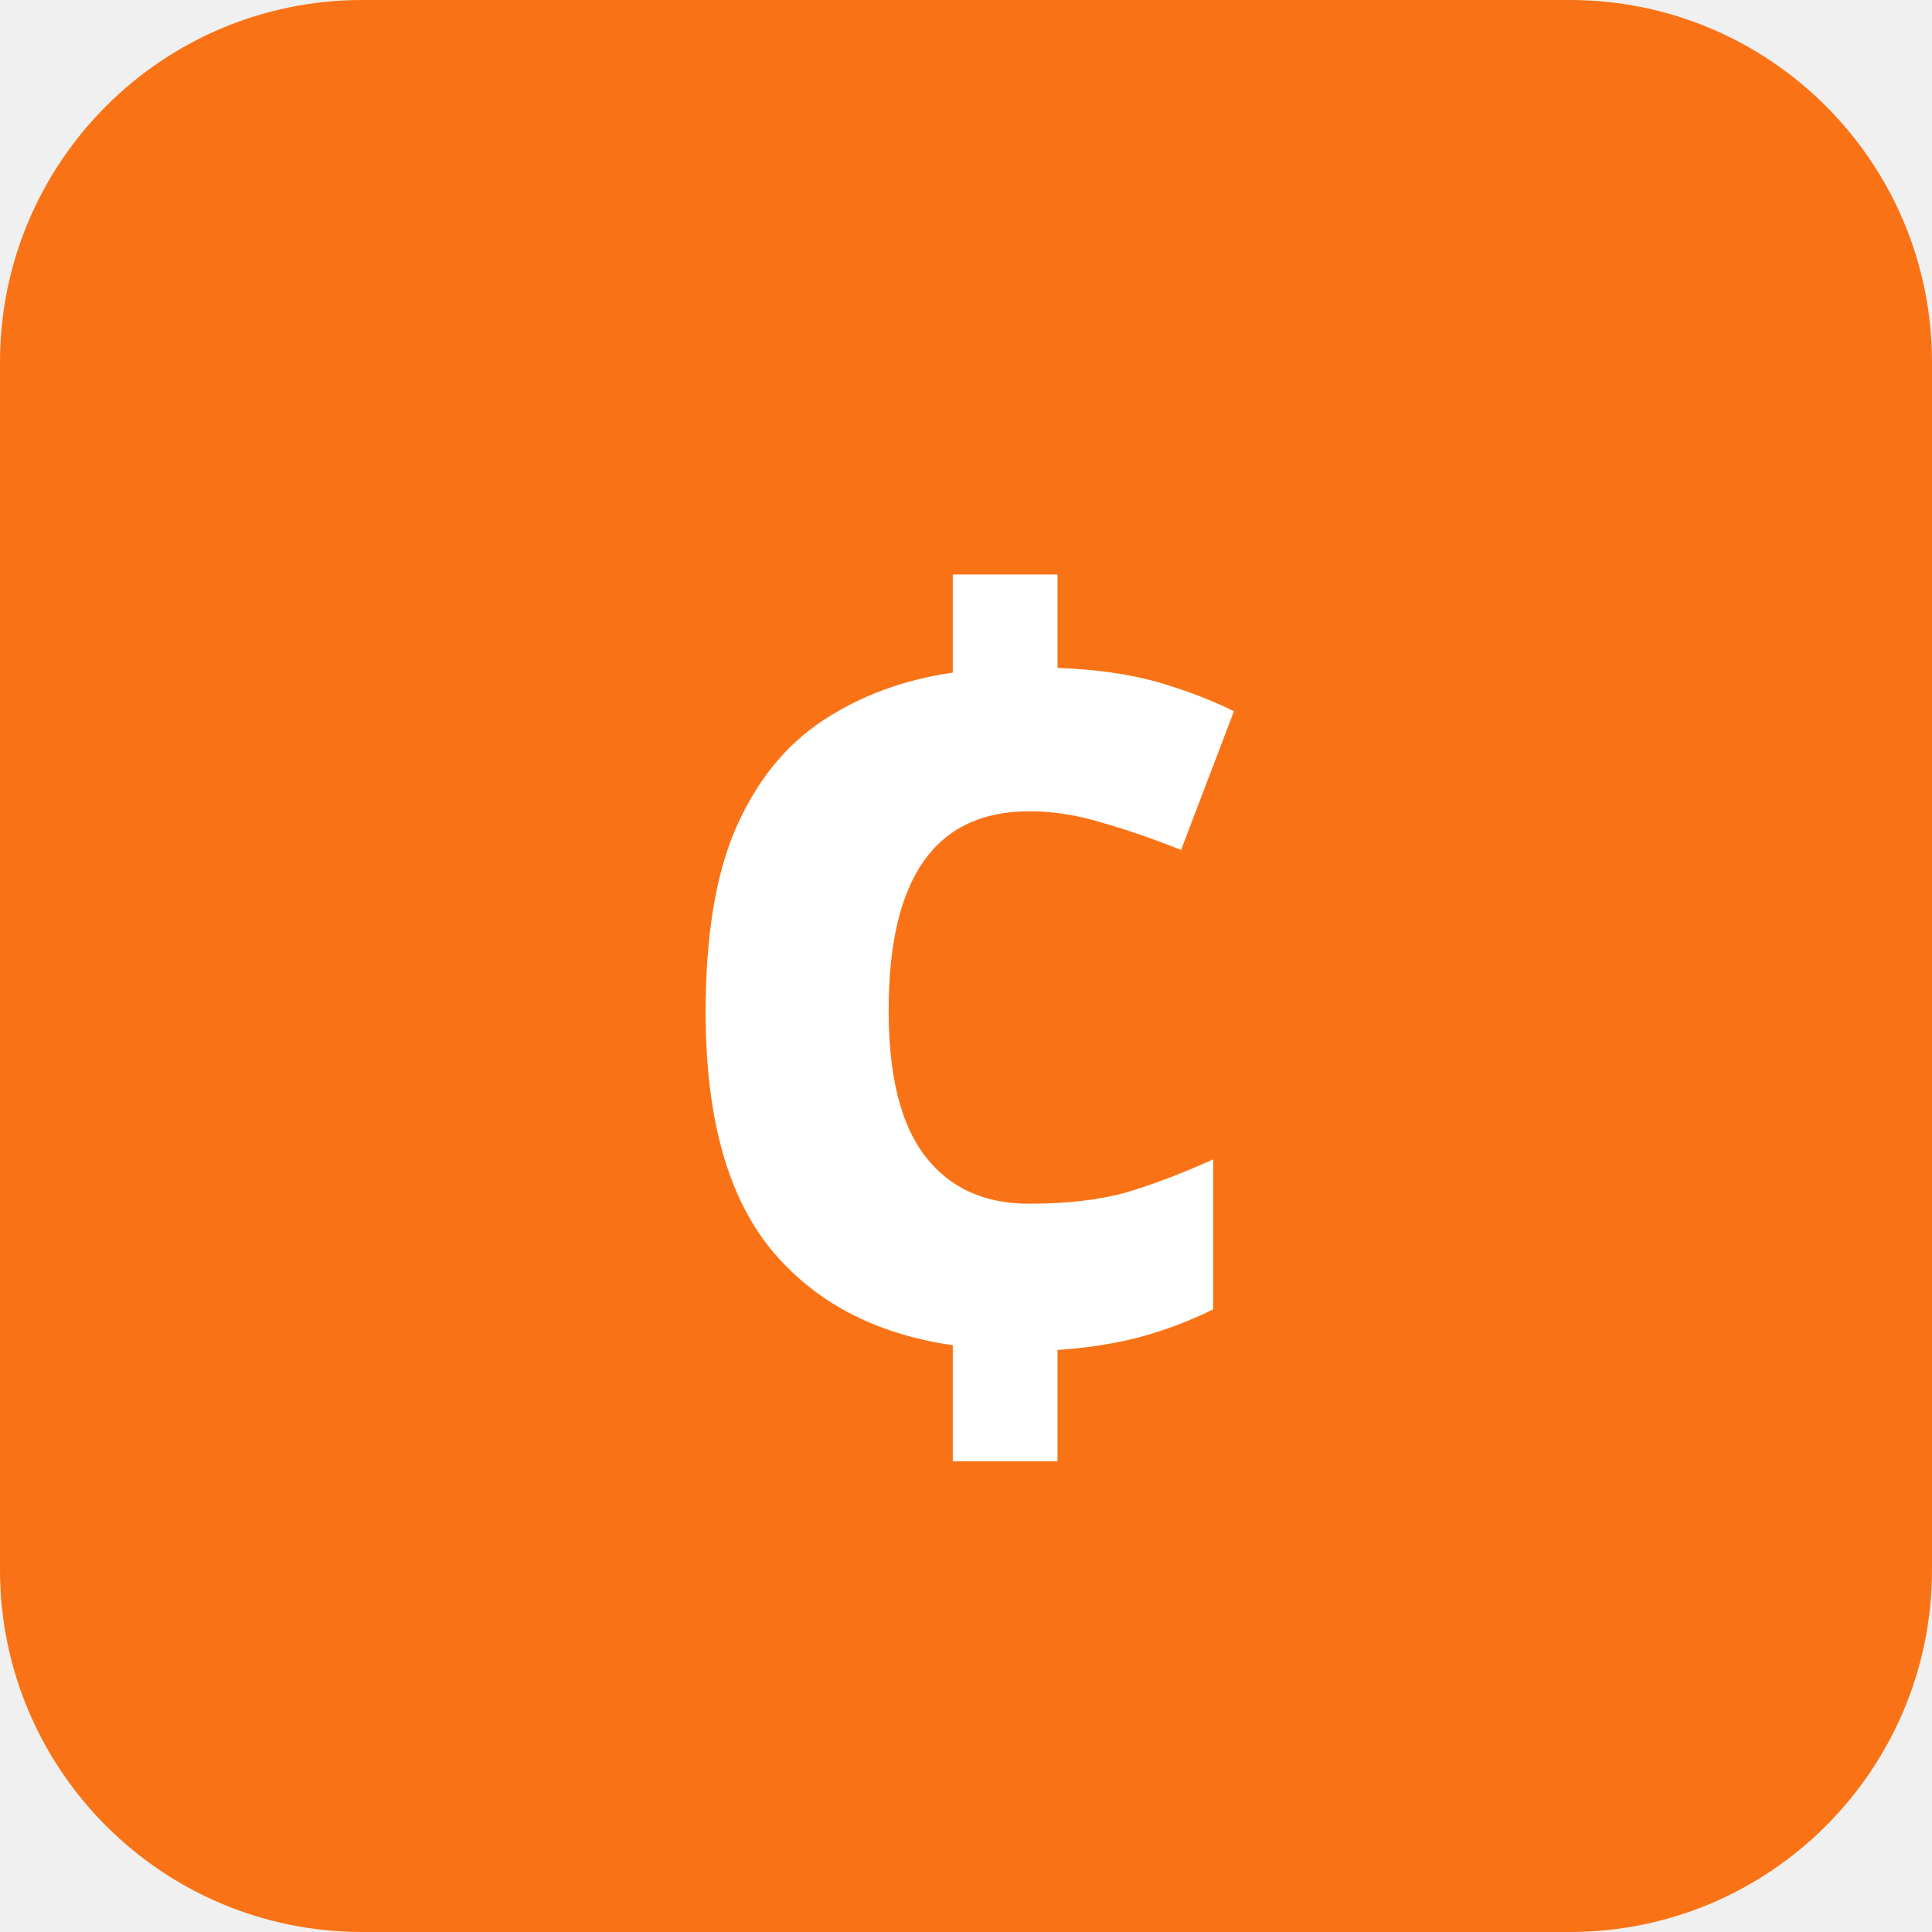
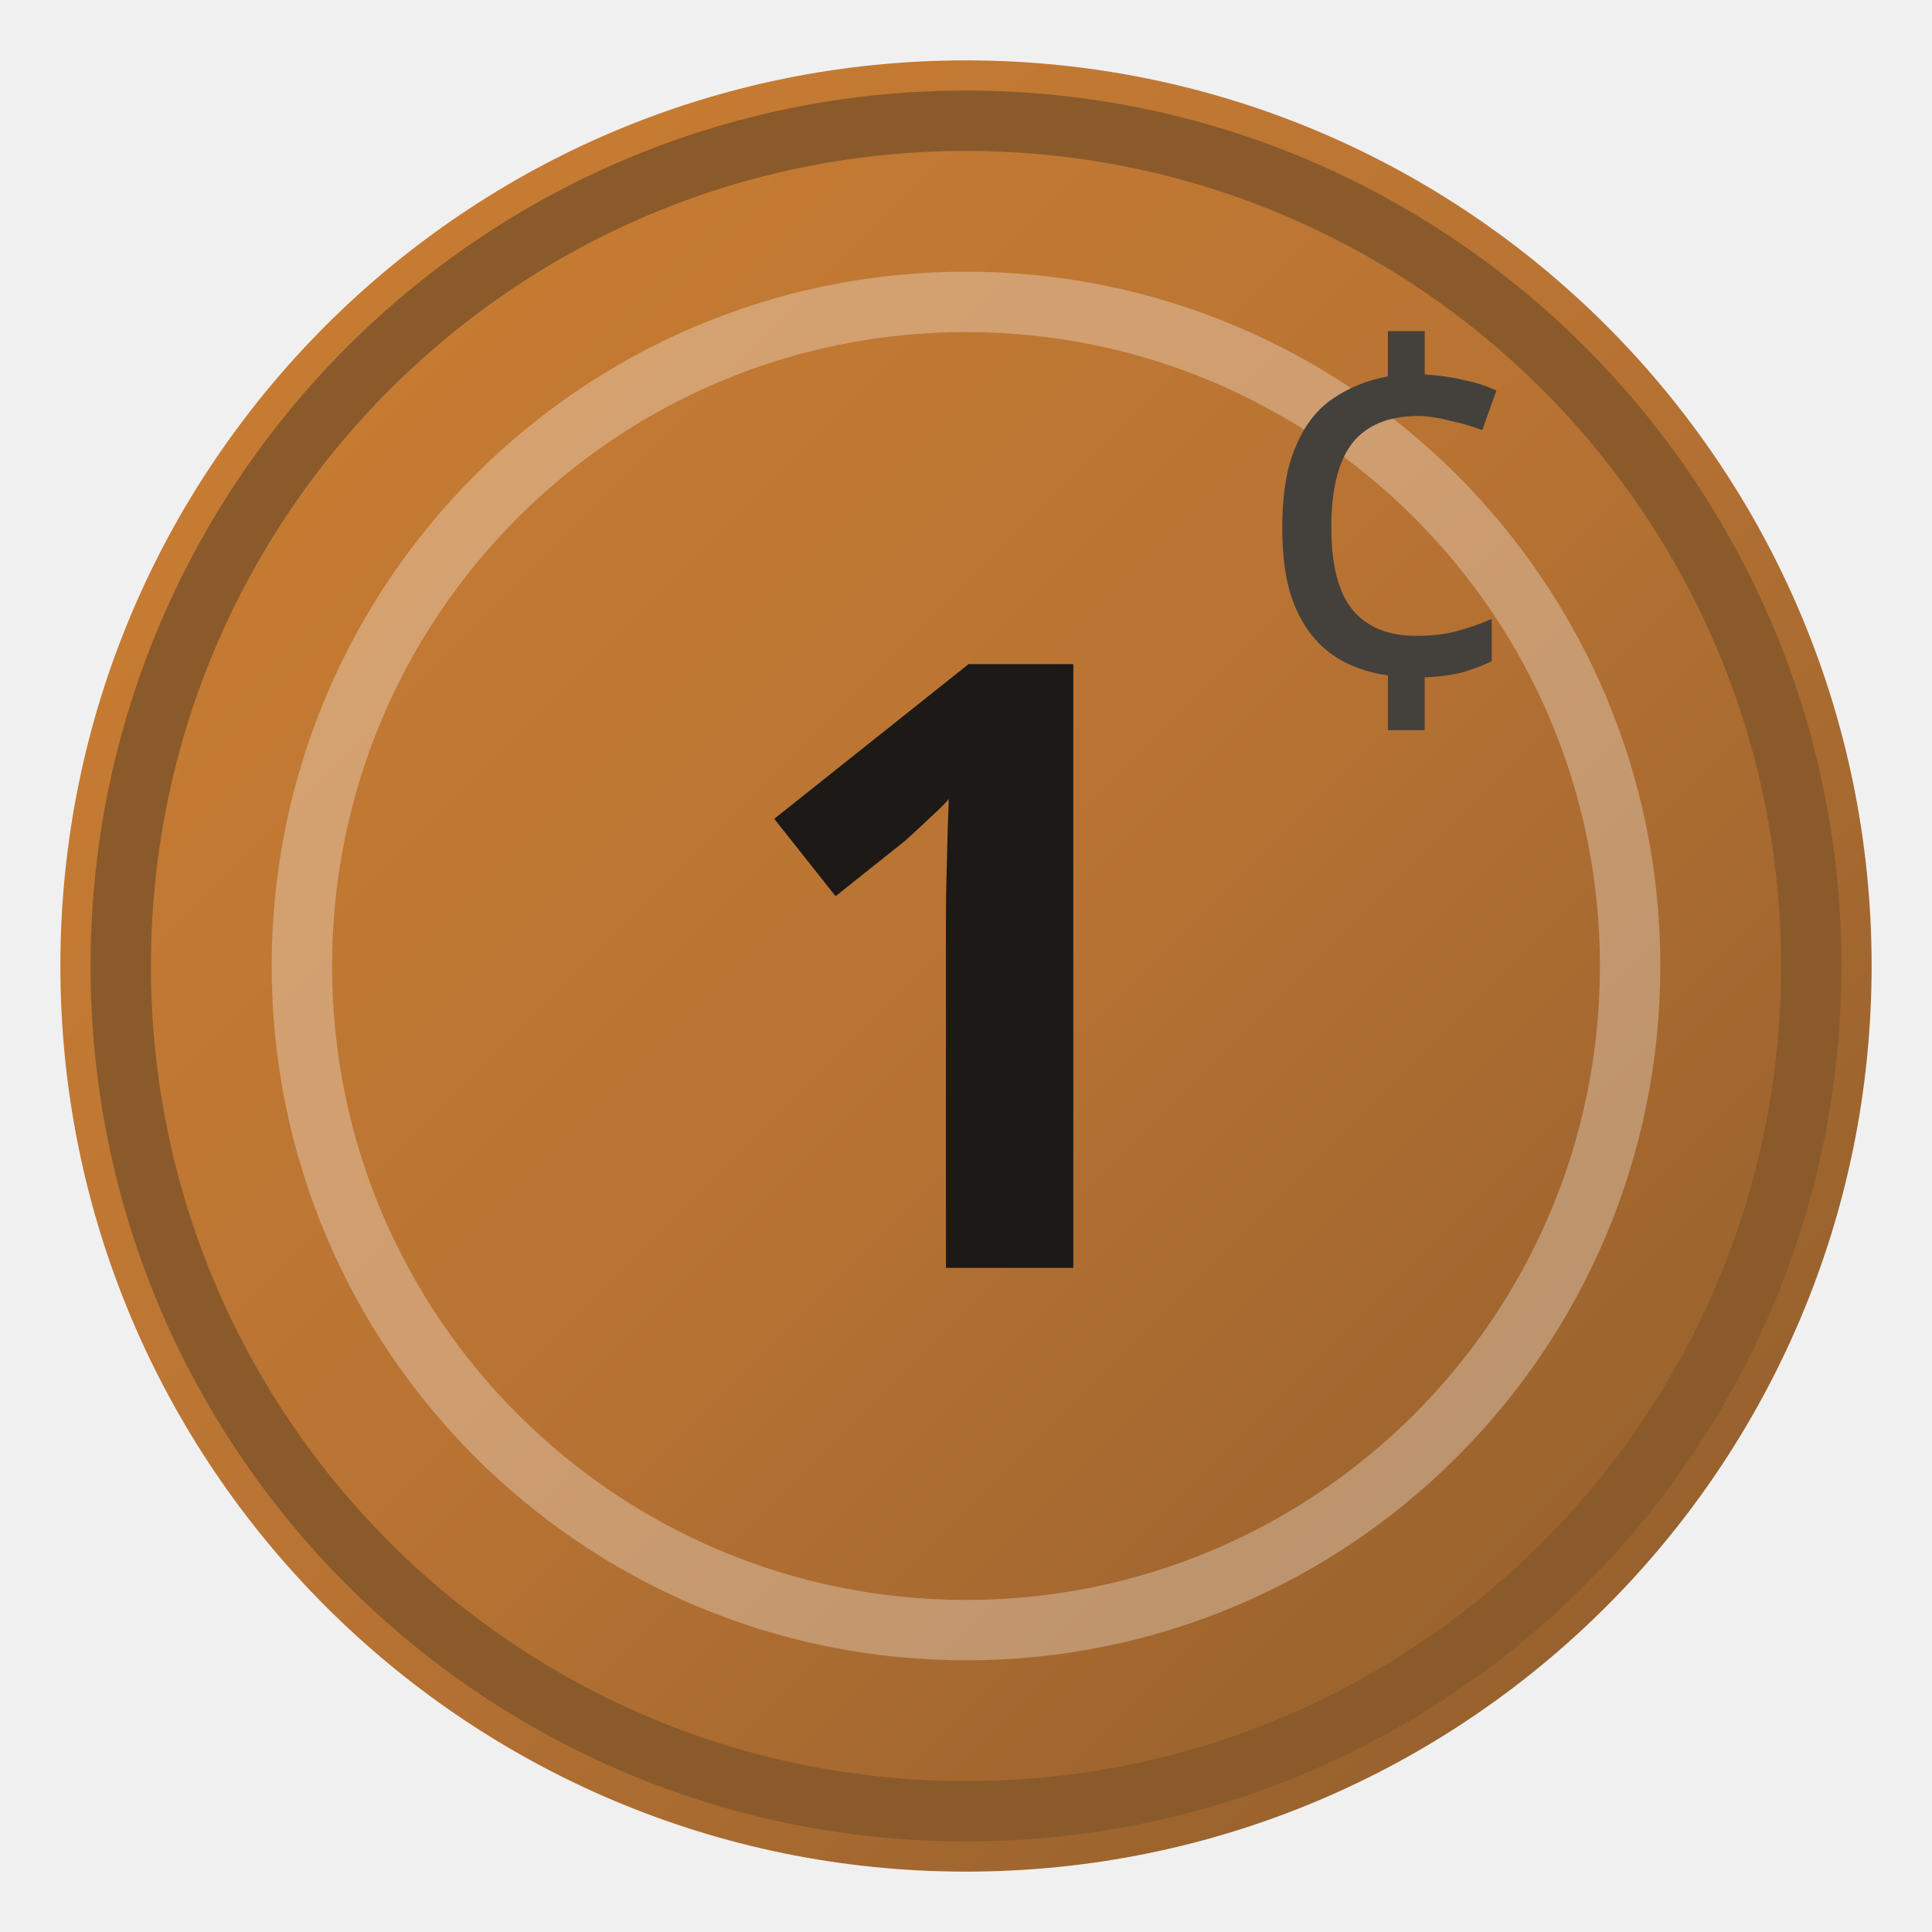
<svg xmlns="http://www.w3.org/2000/svg" viewBox="0 0 32 32">
-   <rect width="32" height="32" rx="6" fill="#f97316" />
-   <text x="16" y="24" text-anchor="middle" font-family="system-ui, sans-serif" font-size="20" font-weight="bold" fill="white">¢</text>
+   <defs>
+     <linearGradient id="copper" x1="0%" y1="0%" x2="100%" y2="100%">
+       <stop offset="0%" style="stop-color:#cd7f32" />
+       <stop offset="50%" style="stop-color:#b87333" />
+       <stop offset="100%" style="stop-color:#8b5a2b" />
+     </linearGradient>
+   </defs>
+   <circle cx="16" cy="16" r="15" fill="url(#copper)" />
+   <circle cx="16" cy="16" r="14" fill="none" stroke="#8b5a2b" stroke-width="1" />
+   <circle cx="16" cy="16" r="11" fill="none" stroke="rgba(255,255,255,0.3)" stroke-width="1" />
+   <text x="16" y="21" text-anchor="middle" font-family="system-ui, sans-serif" font-size="14" font-weight="bold" fill="#1c1917">1</text>
+   <text x="23" y="12" text-anchor="middle" font-family="system-ui, sans-serif" font-size="9" fill="#44403c">¢</text>
</svg>
